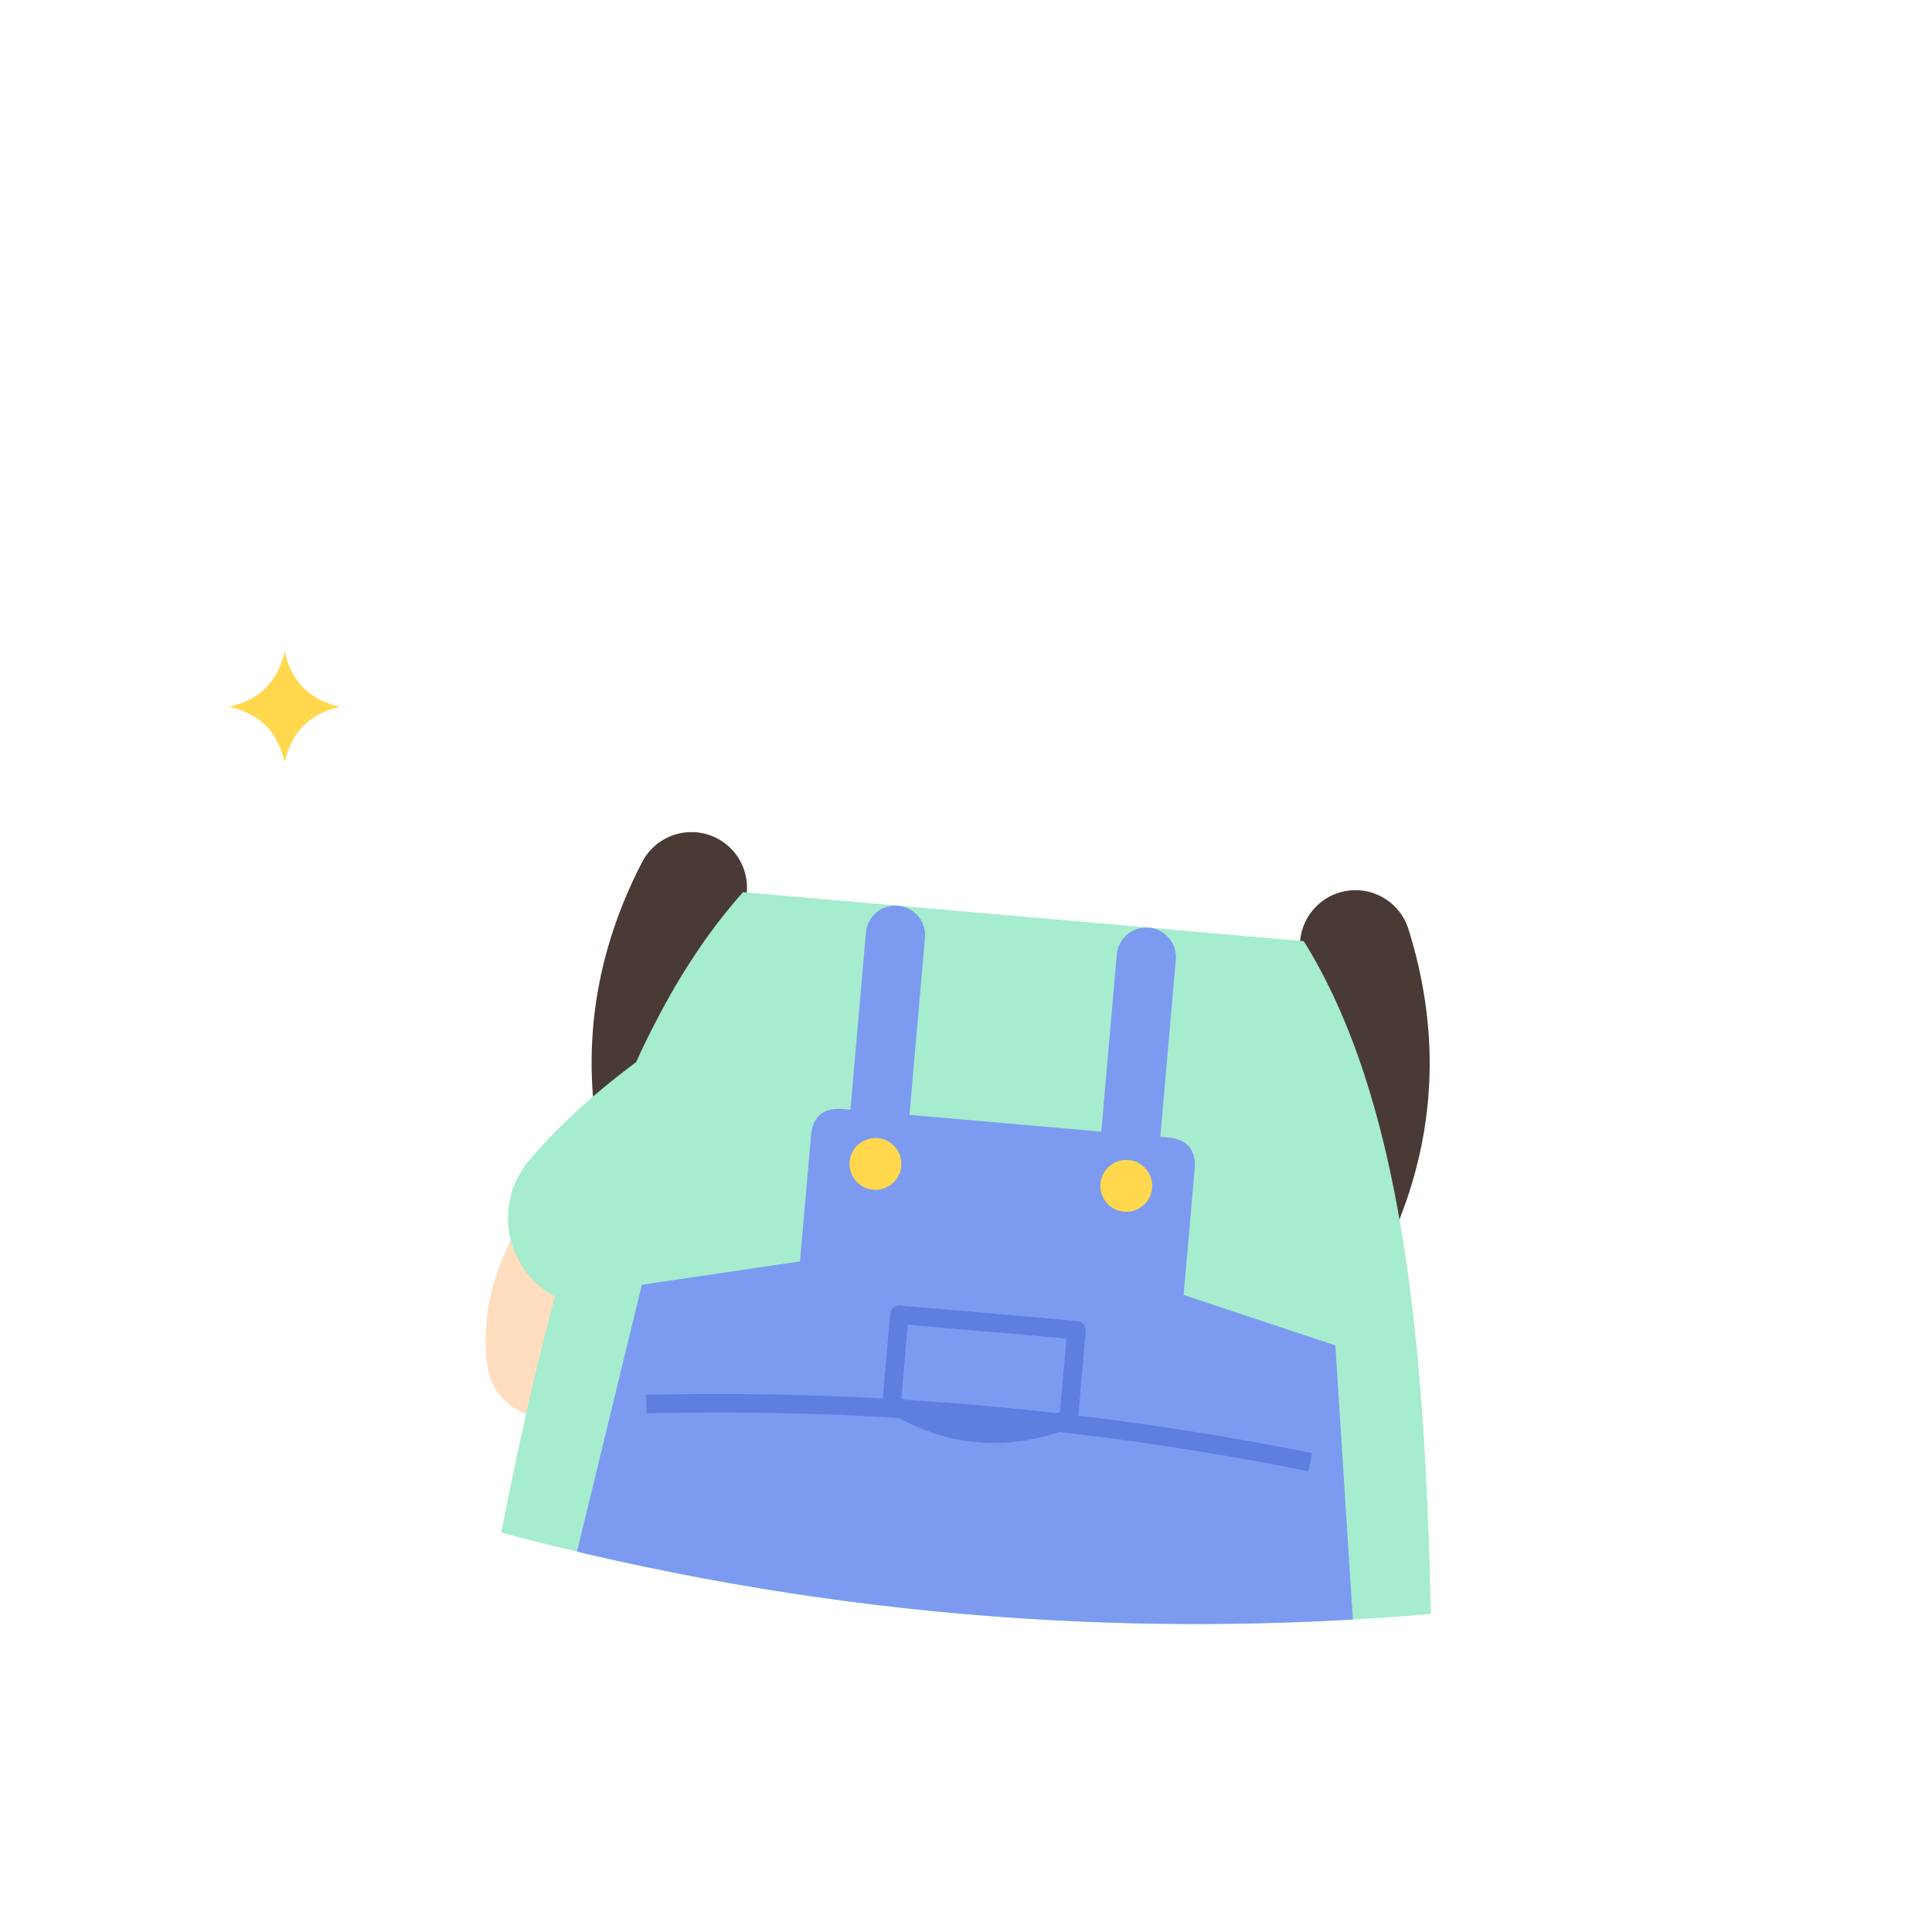
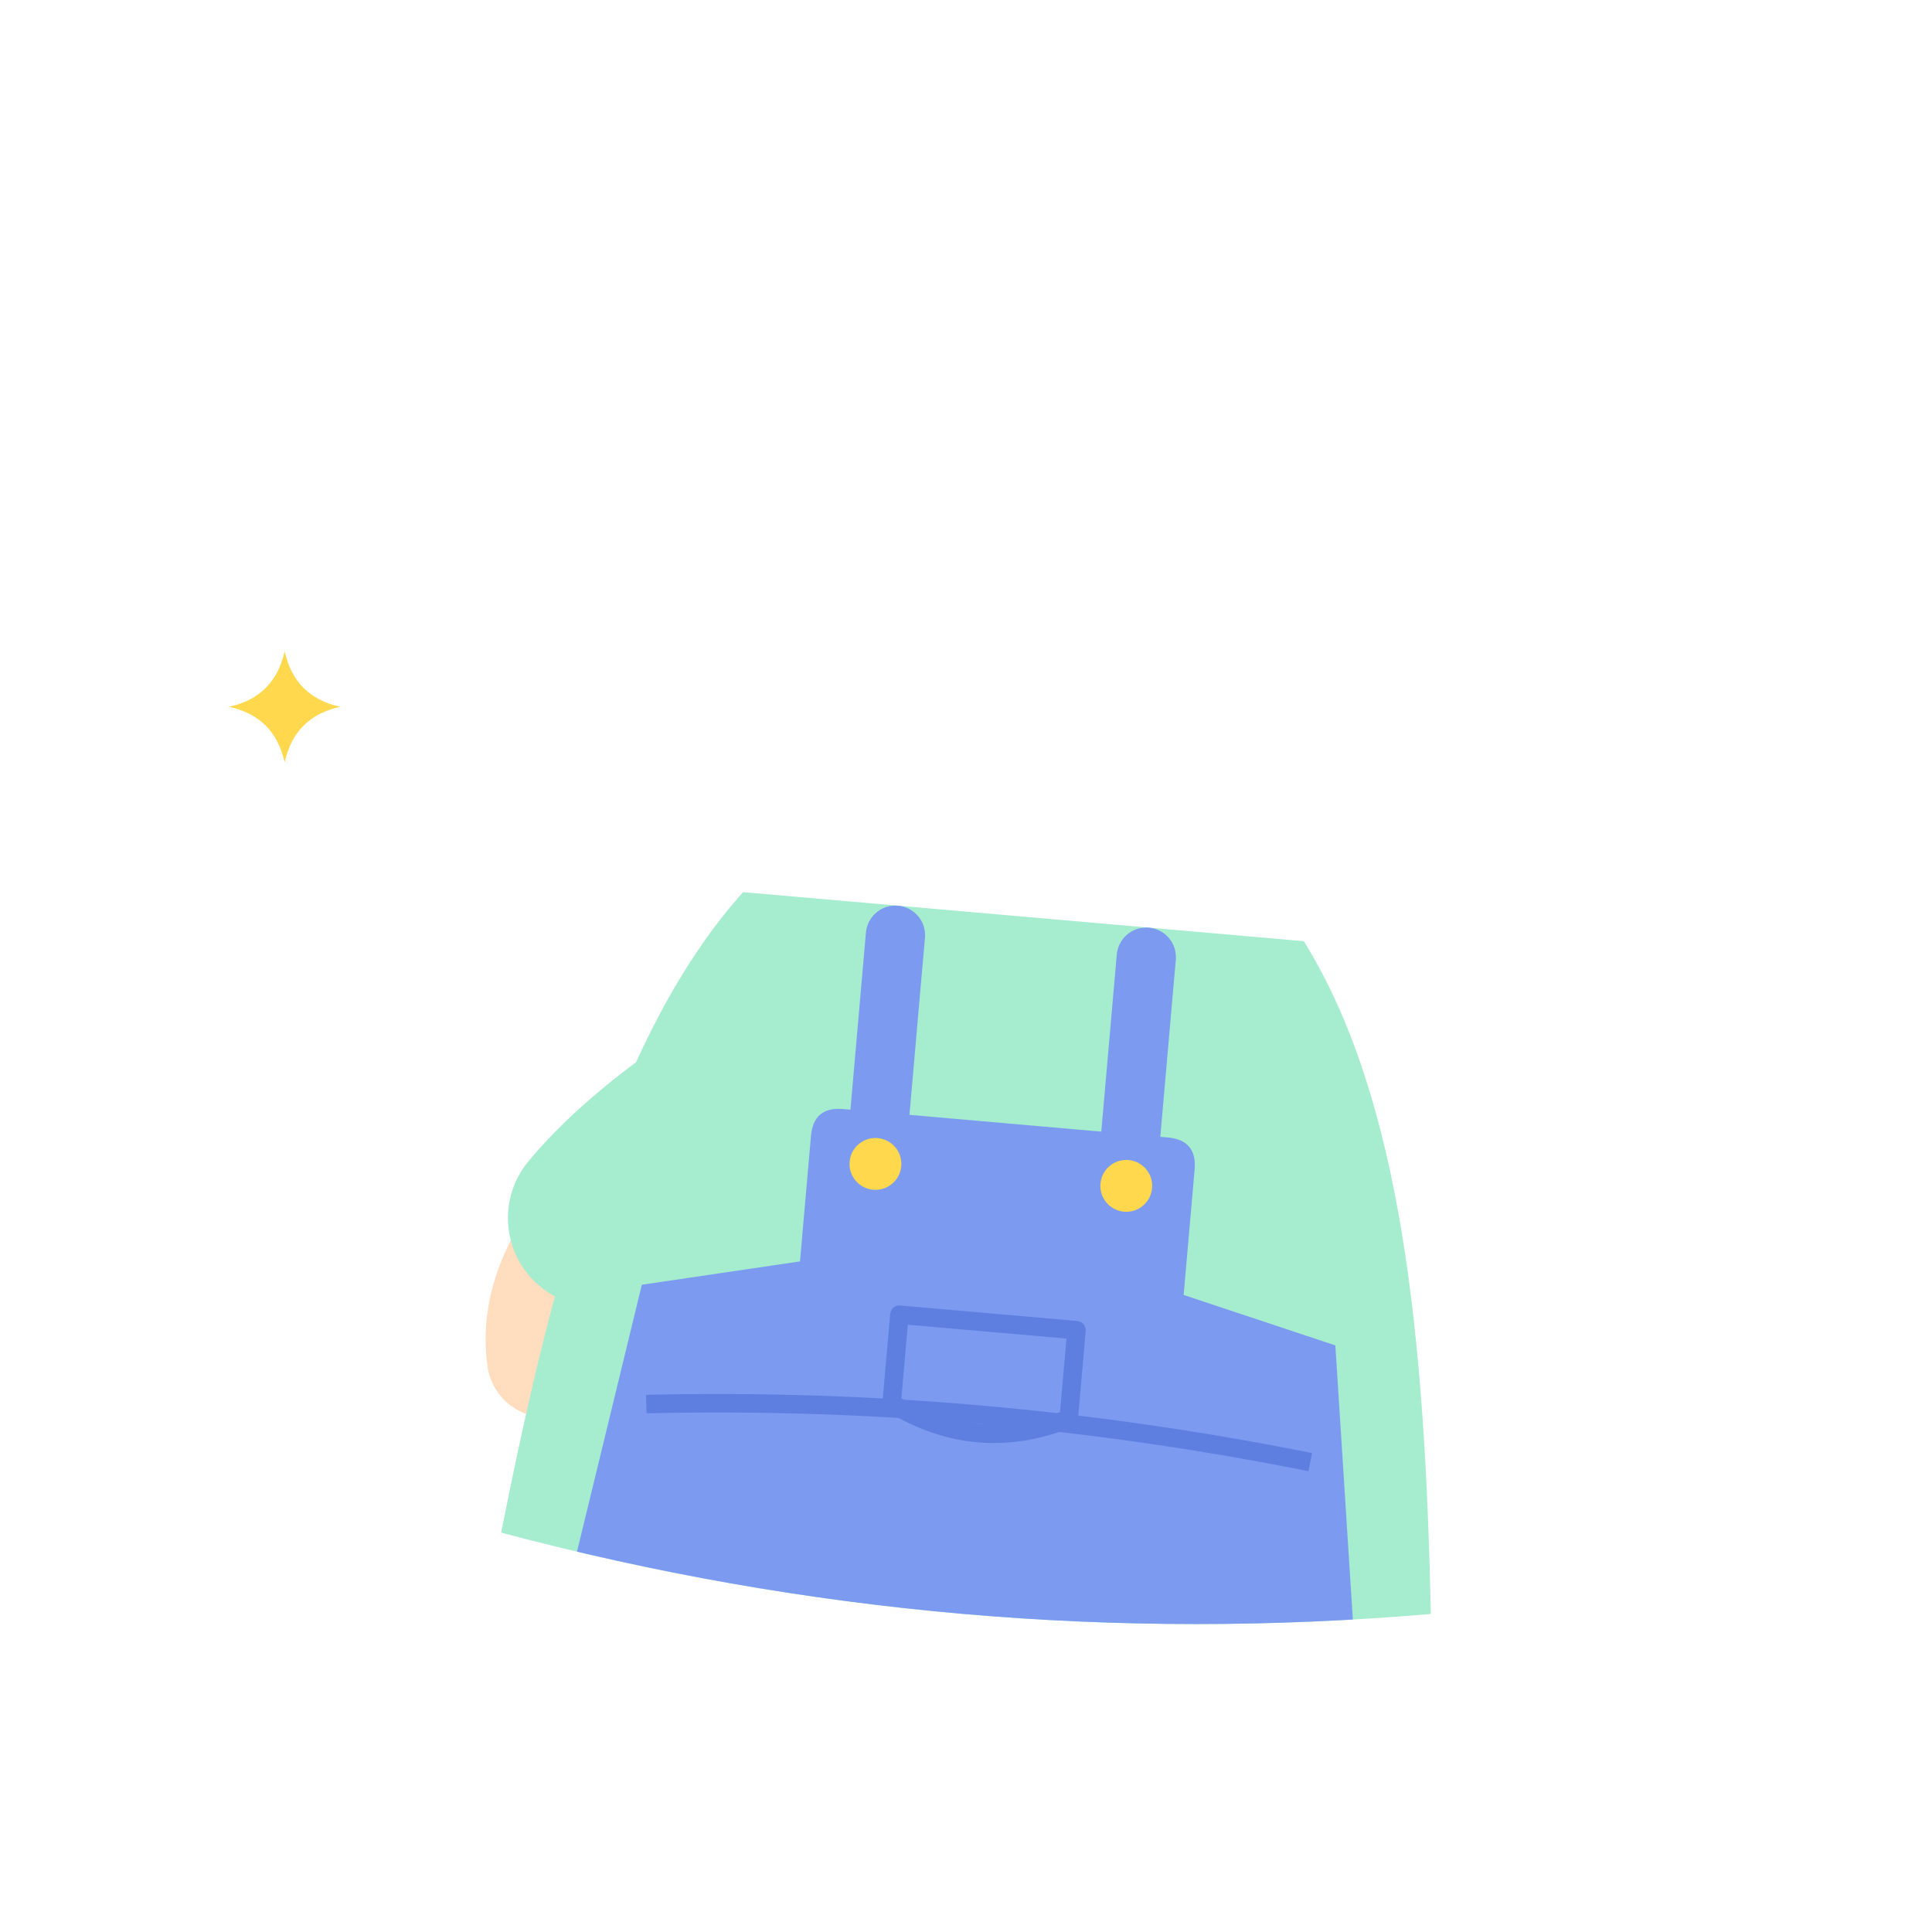
<svg xmlns="http://www.w3.org/2000/svg" viewBox="0 0 480 480" width="480" height="480">
  <g transform="translate(240 470) scale(0.92) translate(-240 -470)">
    <g>
      <g transform="translate(0 0) rotate(5 240 384)">
-         <path d="M150 206 q-14 34 -4 68 q6 24 -6 44" stroke="#4A3A36" stroke-width="30" stroke-linecap="round" fill="none" />
-         <rect x="130" y="296" width="36" height="16" rx="8" fill="#FF7A59" />
-         <path d="M330 206 q14 34 4 68 q-6 24 6 44" stroke="#4A3A36" stroke-width="30" stroke-linecap="round" fill="none" />
-         <rect x="314" y="296" width="36" height="16" rx="8" fill="#FF7A59" />
        <path d="M160 268 Q115.0 306.0 122 336" stroke="#FFDDBE" stroke-width="32" stroke-linecap="round" fill="none" />
        <path d="M160 268 Q142.0 283.2 132.32 297.12" stroke="#A6ECCF" stroke-width="48" stroke-linecap="round" fill="none" />
        <clipPath id="c221">
          <path d="M164 206 C134 246 122 310 114 384 Q240 406 366 384 C358 310 346 246 316 206 Z" />
        </clipPath>
        <path d="M164 206 C134 246 122 310 114 384 Q240 406 366 384 C358 310 346 246 316 206 Z" fill="#A6ECCF" />
        <g clip-path="url(#c221)">
          <path d="M206 214 V270 M274 214 V270" stroke="#7C9BF0" stroke-width="16" stroke-linecap="round" />
          <path d="M196 262 H284 Q292 262 292 270 V304 L334 314 L348 406 H132 L146 314 L188 304 V270 Q188 262 196 262 Z" fill="#7C9BF0" />
          <circle cx="206" cy="276" r="7" fill="#FFD84D" />
          <circle cx="274" cy="276" r="7" fill="#FFD84D" />
          <path d="M216 316 H264 V340 Q240 352 216 340 Z" fill="none" stroke="#5E7FE0" stroke-width="5" stroke-linejoin="round" />
          <path d="M150 346 Q240 336 330 346" stroke="#5E7FE0" stroke-width="5" fill="none" />
        </g>
      </g>
    </g>
    <path d="M56 135 q2.7 12.3 15 15 q-12.3 2.7 -15 15 q-2.7 -12.3 -15 -15 q12.3 -2.7 15 -15 z" fill="#FFD84D" />
  </g>
</svg>
